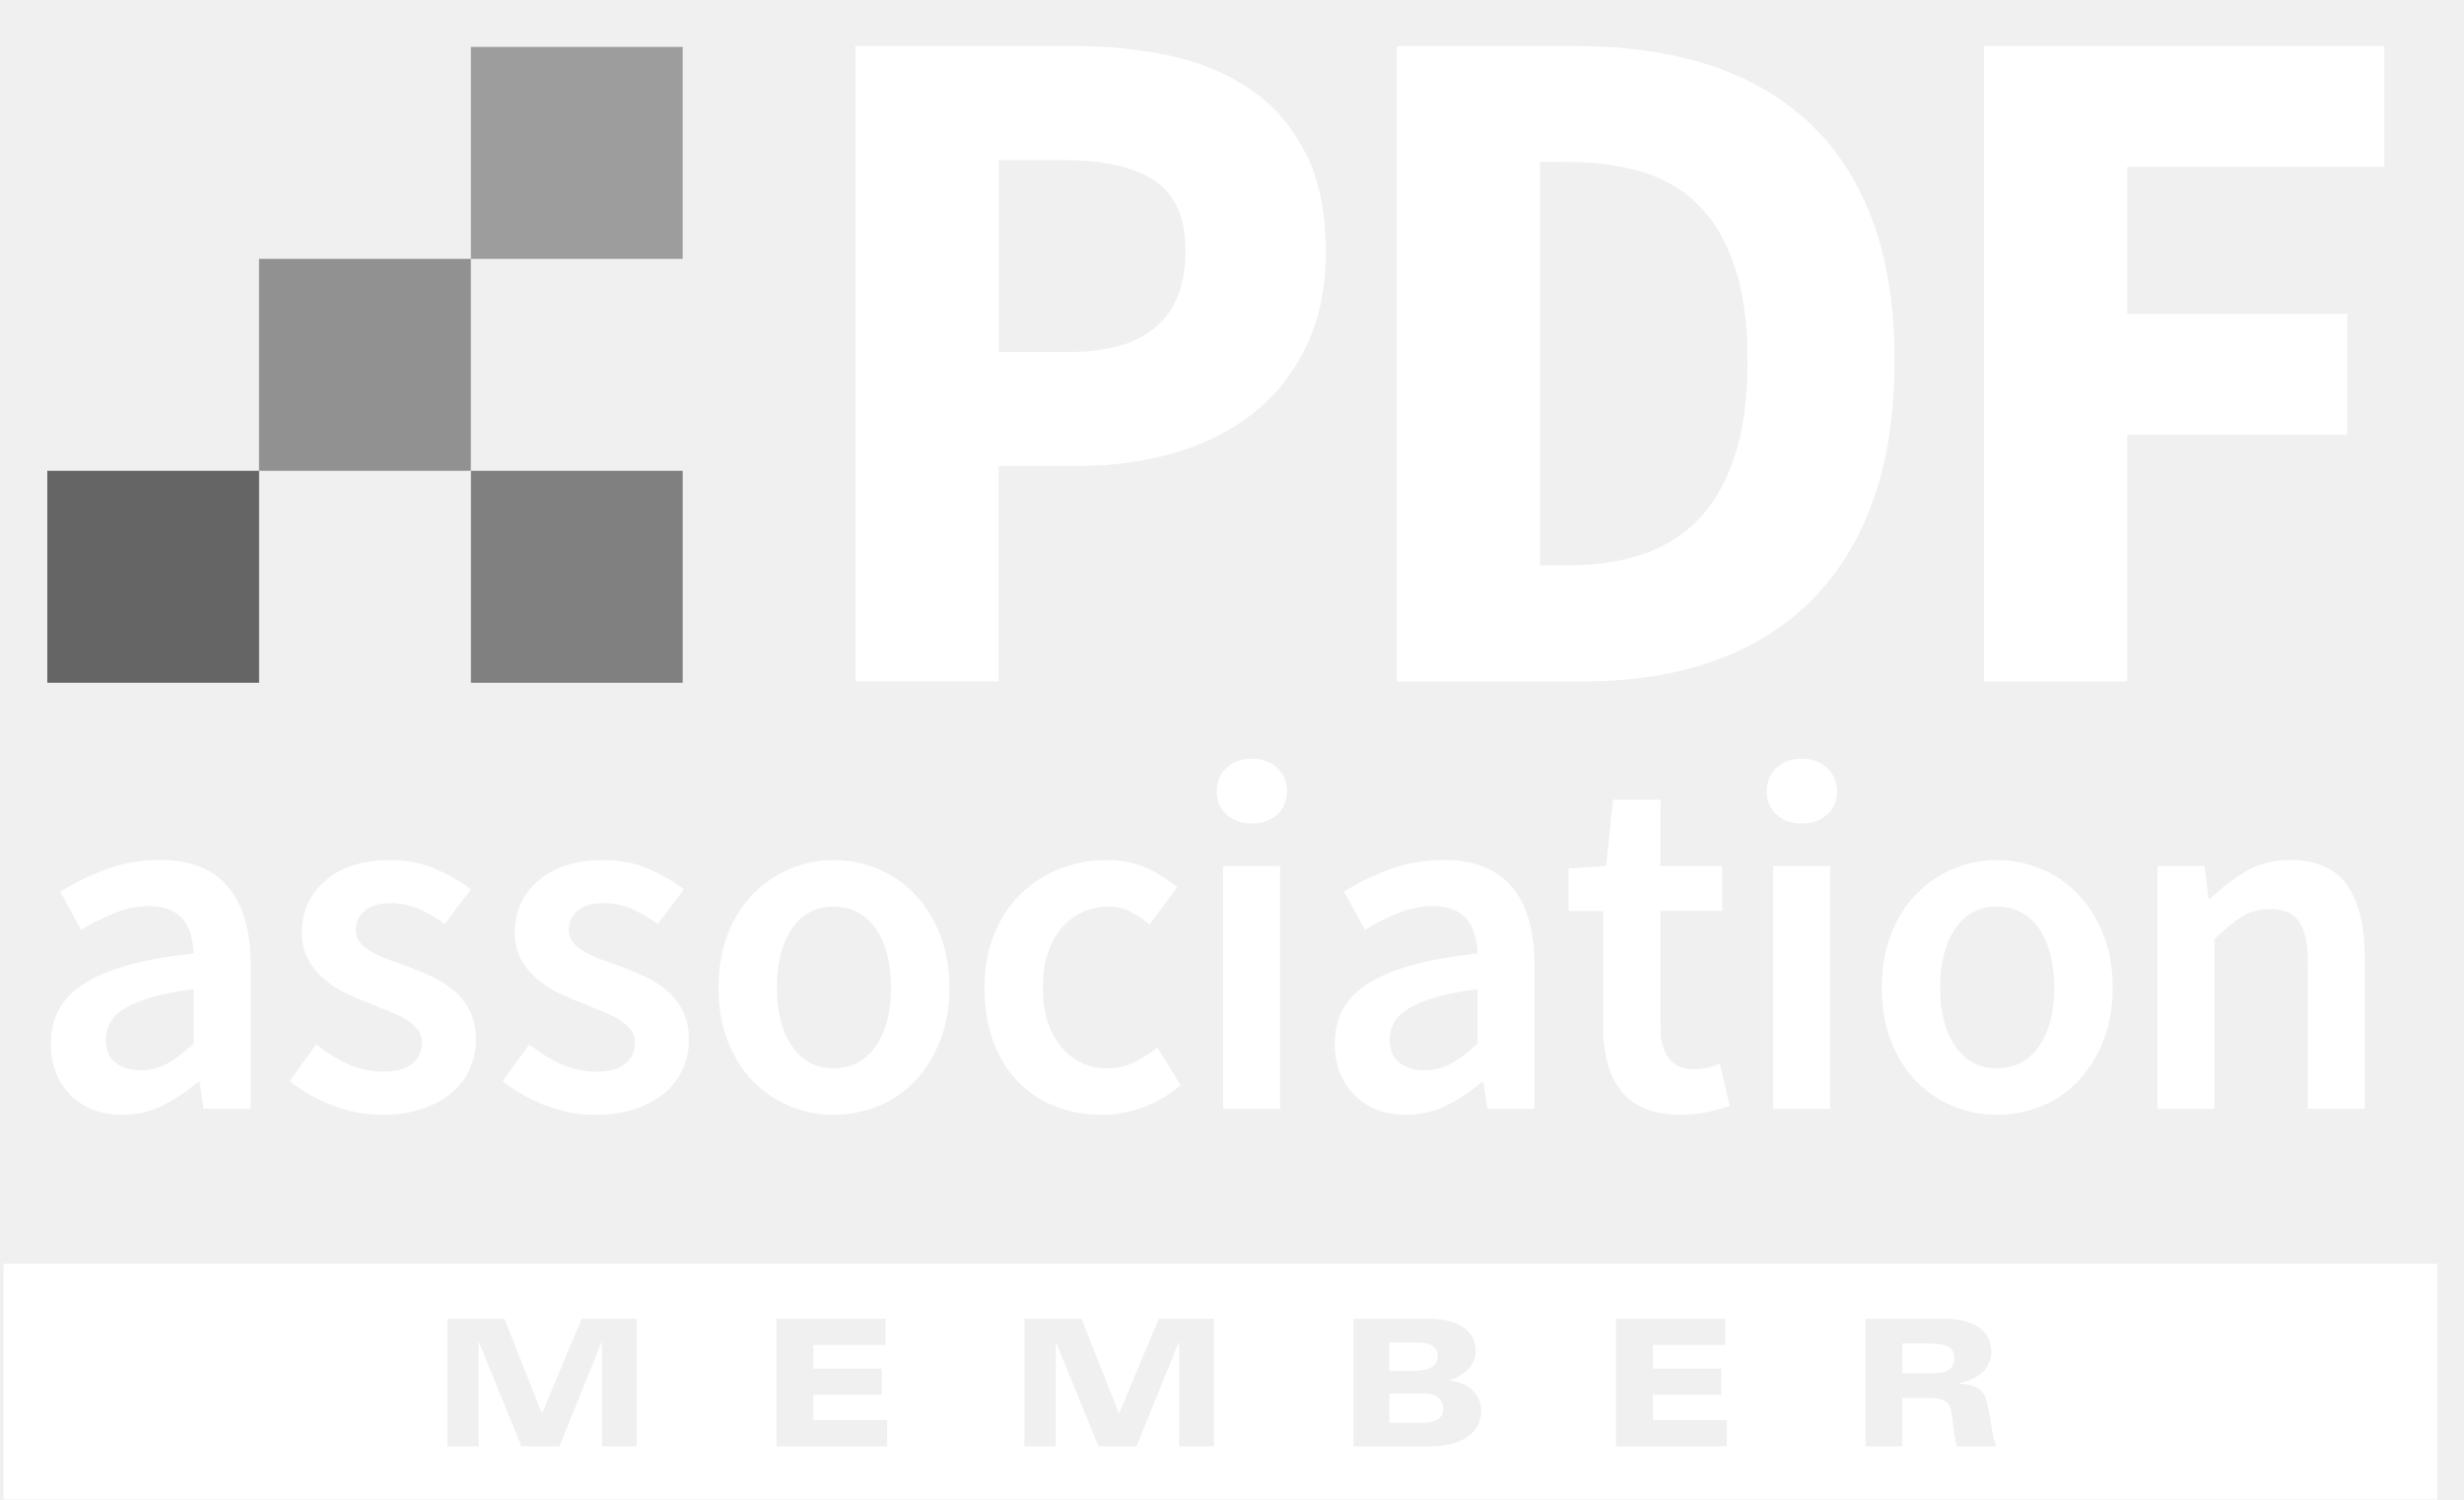
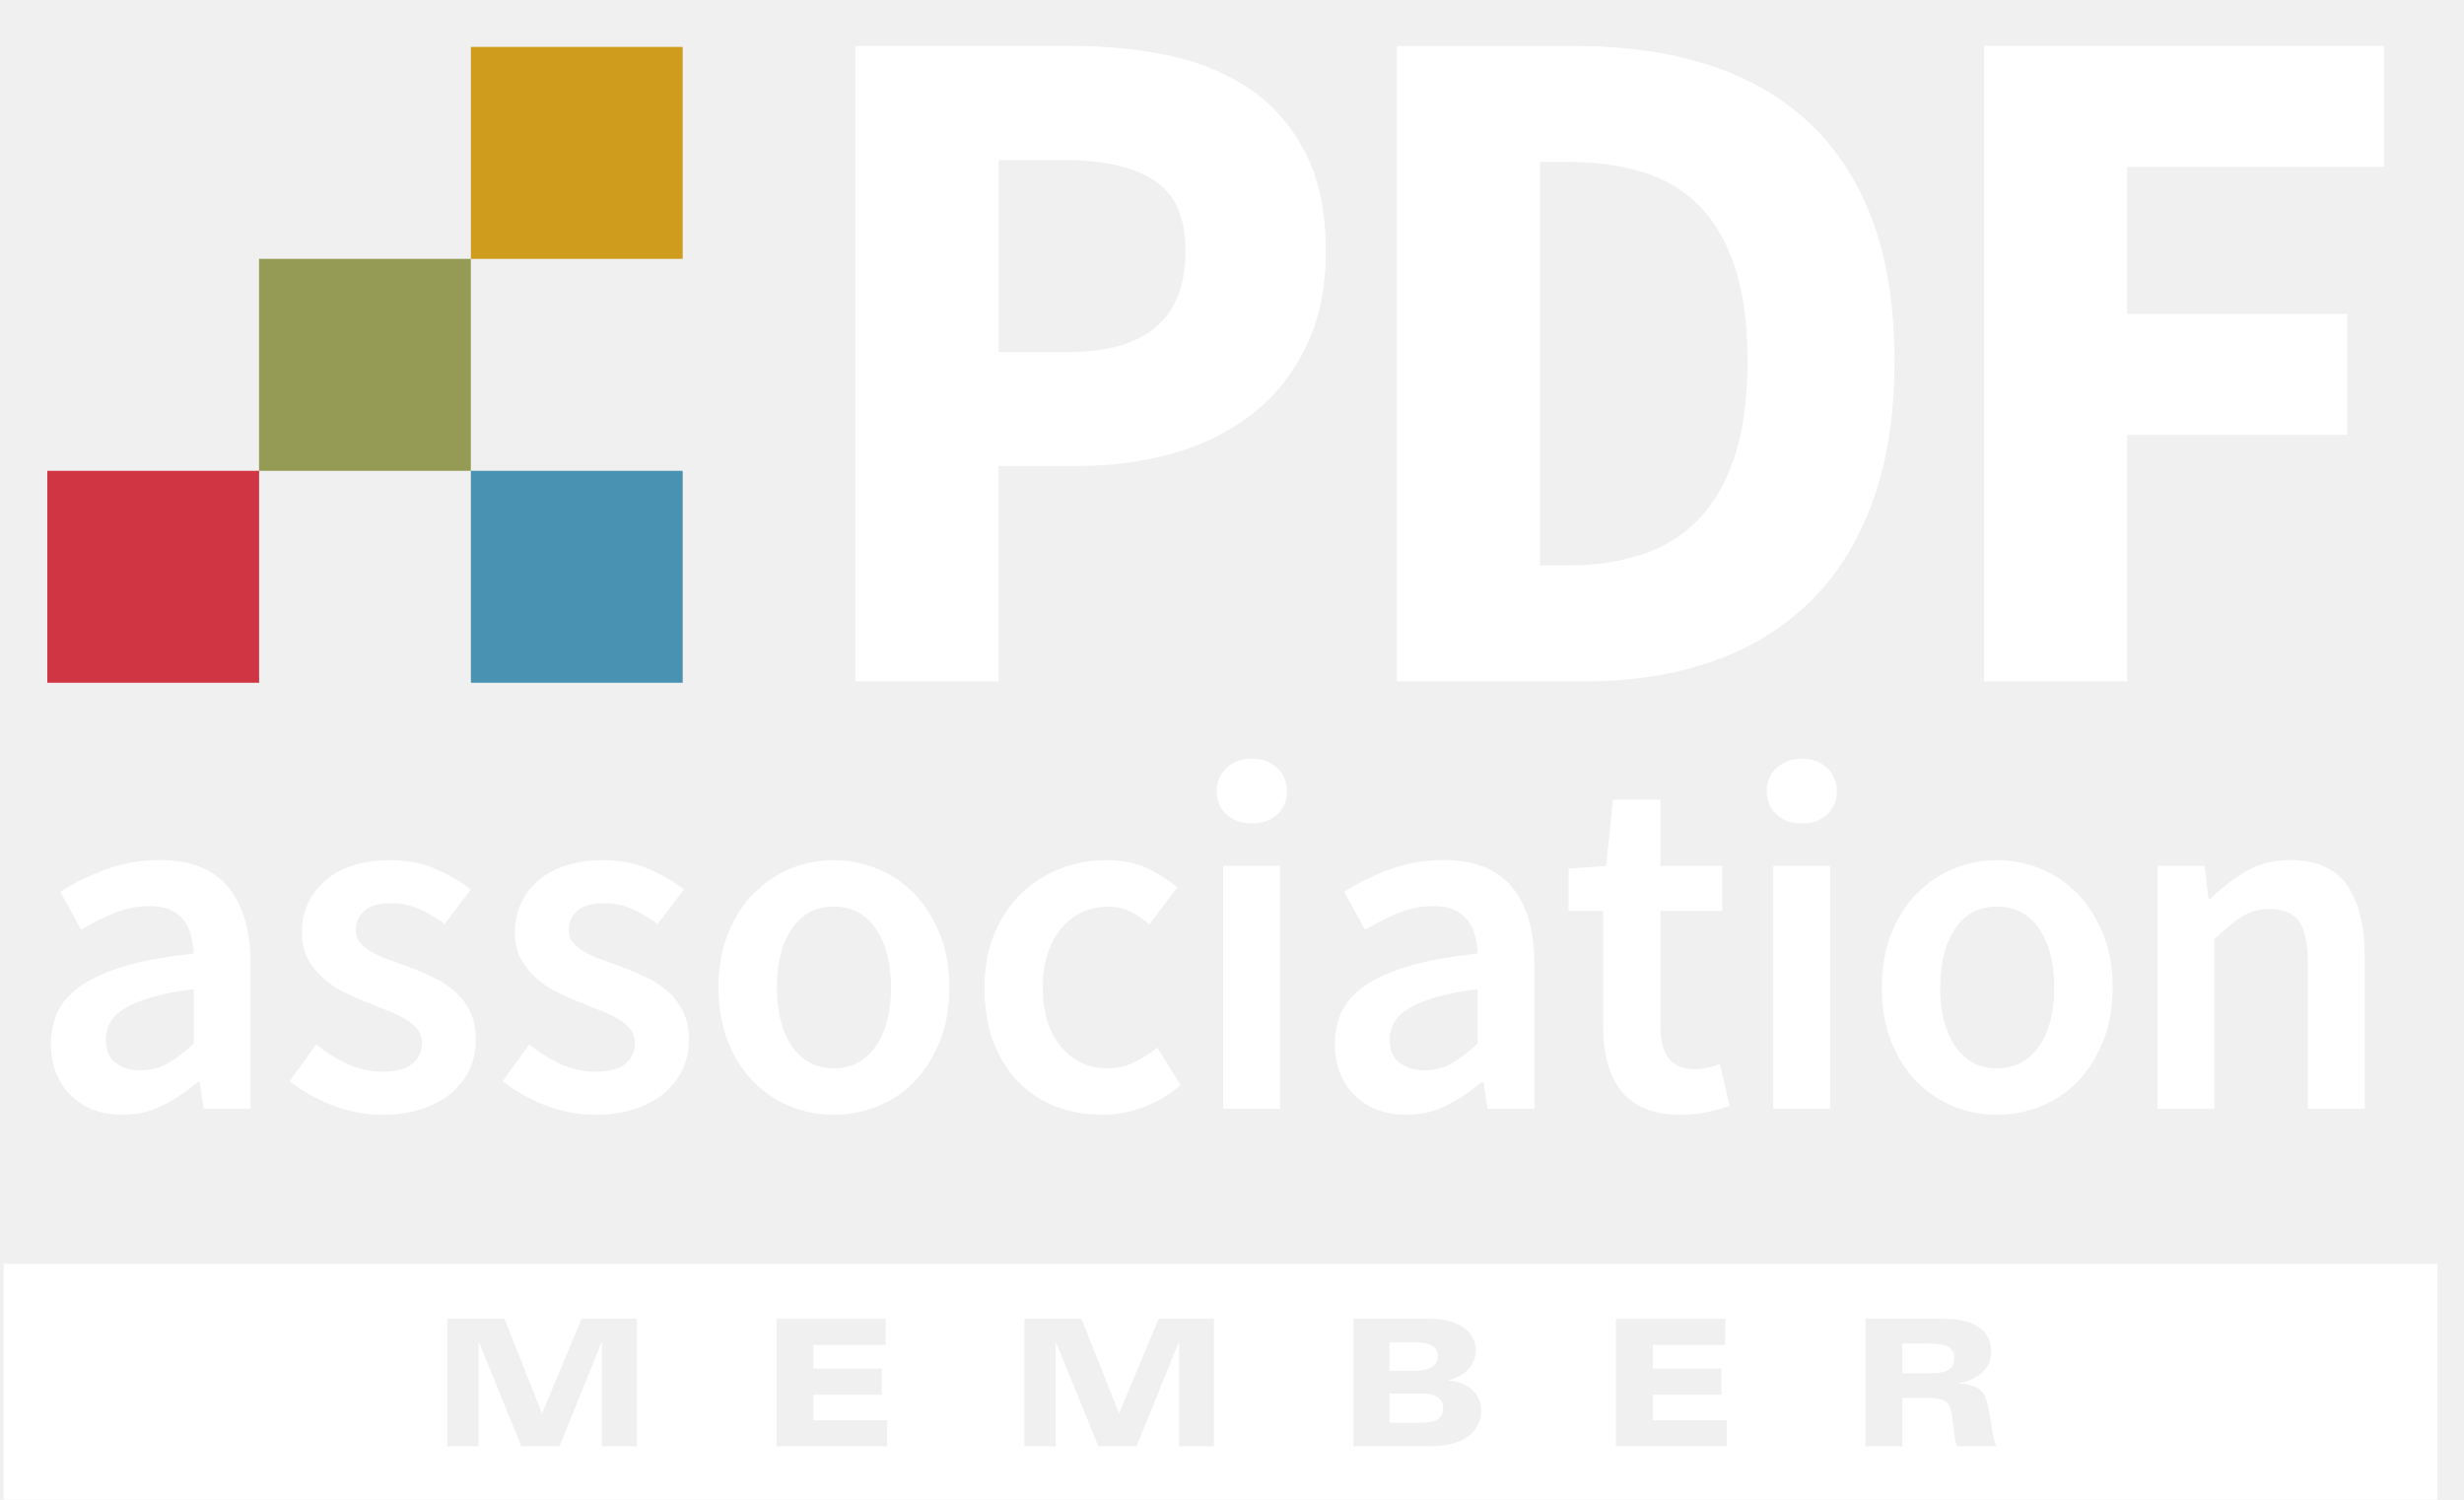
<svg xmlns="http://www.w3.org/2000/svg" width="46" height="28" viewBox="0 0 46 28" fill="none">
  <g id="Footer 2026">
    <g id="footer-lg">
      <g id="Property 1=Default">
        <g id="Footer Info">
          <g id="Footer Links">
            <g id="Left">
              <g id="Logo">
-                 <g id="PDF Association Member Logo" style="mix-blend-mode:luminosity" clip-path="url(#clip0_263_1359)">
+                 <g id="PDF Association Member Logo" clip-path="url(#clip0_263_1359)">
                  <path id="Vector" d="M45.502 28H0.068V23.595H45.502V28H45.502ZM8.35 27.003H8.936V25.063H8.943L9.733 27.003H10.444L11.23 25.063H11.237V27.003H11.889V24.621H10.859L10.118 26.389L9.417 24.621H8.351V27.003H8.35ZM14.494 27.003H16.564V26.515H15.185V26.04H16.462V25.552H15.185V25.11H16.535V24.622H14.495V27.004L14.494 27.003ZM19.123 27.003H19.71V25.063H19.716L20.506 27.003H21.218L22.004 25.063H22.011V27.003H22.662V24.621H21.632L20.891 26.389L20.19 24.621H19.124V27.003H19.123ZM25.267 27.003H26.669C27.423 27.003 27.653 26.66 27.653 26.337C27.653 26.033 27.416 25.805 27.048 25.773V25.767C27.354 25.691 27.551 25.48 27.551 25.209C27.551 24.905 27.298 24.621 26.666 24.621H25.267V27.003ZM25.939 25.063H26.426C26.693 25.063 26.841 25.13 26.841 25.327C26.841 25.512 26.666 25.594 26.37 25.594H25.939V25.062V25.063ZM25.939 26.017H26.59C26.761 26.017 26.942 26.093 26.942 26.291C26.942 26.502 26.774 26.562 26.557 26.562H25.939V26.017ZM30.167 27.003H32.237V26.515H30.858V26.04H32.135V25.552H30.858V25.11H32.208V24.622H30.168V27.004L30.167 27.003ZM34.824 27.003H35.515V26.099H35.976C36.252 26.099 36.358 26.155 36.401 26.264C36.467 26.429 36.457 26.772 36.533 27.003H37.267C37.169 26.756 37.155 26.255 37.04 26.036C36.962 25.888 36.774 25.842 36.573 25.828V25.822C36.928 25.759 37.175 25.548 37.175 25.245C37.175 24.829 36.85 24.621 36.277 24.621H34.826V27.003H34.824ZM35.515 25.083H35.97C36.302 25.083 36.483 25.126 36.483 25.357C36.483 25.538 36.38 25.637 36.065 25.637H35.515V25.082V25.083Z" fill="white" />
                  <g id="Group">
                    <path id="Vector_2" d="M15.969 12.722V0.859H20.041C20.696 0.859 21.308 0.923 21.878 1.05C22.448 1.177 22.944 1.39 23.369 1.687C23.793 1.984 24.129 2.378 24.378 2.869C24.626 3.36 24.751 3.964 24.751 4.679C24.751 5.395 24.626 5.971 24.378 6.481C24.129 6.991 23.793 7.408 23.369 7.736C22.945 8.063 22.453 8.306 21.896 8.464C21.338 8.621 20.744 8.7 20.115 8.7H18.642V12.721H15.969V12.722ZM18.642 6.572H19.951C21.405 6.572 22.132 5.942 22.132 4.68C22.132 4.061 21.938 3.625 21.55 3.37C21.163 3.116 20.605 2.989 19.878 2.989H18.643V6.573L18.642 6.572Z" fill="white" />
                    <path id="Vector_3" d="M26.078 12.722V0.86H29.424C30.332 0.86 31.151 0.975 31.878 1.205C32.605 1.436 33.23 1.791 33.75 2.269C34.271 2.749 34.671 3.358 34.95 4.098C35.229 4.838 35.368 5.717 35.368 6.735C35.368 7.754 35.229 8.639 34.95 9.392C34.671 10.144 34.278 10.765 33.768 11.257C33.259 11.749 32.65 12.115 31.942 12.358C31.233 12.601 30.442 12.722 29.57 12.722H26.079H26.078ZM28.751 10.556H29.26C29.77 10.556 30.23 10.49 30.642 10.356C31.054 10.222 31.406 10.008 31.697 9.71C31.988 9.413 32.215 9.022 32.379 8.537C32.542 8.052 32.624 7.452 32.624 6.735C32.624 6.019 32.543 5.441 32.379 4.961C32.216 4.482 31.988 4.1 31.697 3.815C31.406 3.53 31.055 3.327 30.642 3.205C30.23 3.084 29.77 3.023 29.26 3.023H28.751V10.555V10.556Z" fill="white" />
                    <path id="Vector_4" d="M37.039 12.722V0.859H44.511V3.115H39.712V5.863H43.821V8.118H39.712V12.722H37.039Z" fill="white" />
                    <path id="Vector_5" d="M2.289 20.812C1.888 20.812 1.566 20.691 1.32 20.448C1.075 20.205 0.951 19.883 0.951 19.482C0.951 19.242 1.002 19.029 1.104 18.841C1.206 18.653 1.366 18.491 1.584 18.356C1.802 18.22 2.079 18.106 2.414 18.014C2.749 17.922 3.15 17.851 3.617 17.801C3.611 17.685 3.595 17.573 3.566 17.464C3.539 17.357 3.492 17.261 3.428 17.179C3.363 17.095 3.279 17.031 3.174 16.985C3.069 16.939 2.94 16.916 2.787 16.916C2.566 16.916 2.348 16.959 2.136 17.045C1.924 17.131 1.716 17.236 1.514 17.359L1.127 16.648C1.379 16.488 1.662 16.349 1.976 16.232C2.29 16.116 2.627 16.057 2.99 16.057C3.557 16.057 3.979 16.225 4.259 16.56C4.538 16.896 4.679 17.38 4.679 18.014V20.701H3.802L3.728 20.203H3.691C3.488 20.375 3.271 20.52 3.041 20.636C2.81 20.753 2.56 20.812 2.289 20.812ZM2.63 19.982C2.815 19.982 2.982 19.939 3.133 19.852C3.284 19.766 3.445 19.644 3.617 19.483V18.468C3.31 18.505 3.051 18.554 2.843 18.616C2.633 18.677 2.464 18.747 2.335 18.823C2.206 18.9 2.114 18.988 2.058 19.087C2.003 19.185 1.975 19.29 1.975 19.401C1.975 19.604 2.036 19.752 2.16 19.844C2.283 19.936 2.439 19.983 2.63 19.983" fill="white" />
                    <path id="Vector_6" d="M7.123 20.812C6.809 20.812 6.5 20.752 6.196 20.632C5.891 20.512 5.628 20.362 5.406 20.184L5.904 19.5C6.107 19.661 6.308 19.785 6.509 19.874C6.709 19.963 6.925 20.008 7.159 20.008C7.405 20.008 7.587 19.958 7.704 19.856C7.82 19.755 7.879 19.624 7.879 19.464C7.879 19.372 7.852 19.291 7.796 19.219C7.741 19.149 7.667 19.086 7.575 19.03C7.483 18.976 7.377 18.924 7.261 18.879C7.144 18.832 7.026 18.785 6.91 18.735C6.762 18.68 6.611 18.616 6.457 18.542C6.304 18.468 6.167 18.378 6.047 18.274C5.927 18.17 5.828 18.048 5.752 17.91C5.675 17.771 5.636 17.607 5.636 17.416C5.636 17.016 5.784 16.69 6.079 16.437C6.374 16.185 6.777 16.059 7.287 16.059C7.601 16.059 7.884 16.114 8.136 16.225C8.388 16.336 8.606 16.462 8.791 16.604L8.302 17.25C8.142 17.133 7.981 17.039 7.817 16.968C7.654 16.898 7.484 16.862 7.305 16.862C7.078 16.862 6.91 16.909 6.803 17.005C6.694 17.101 6.641 17.219 6.641 17.361C6.641 17.453 6.667 17.532 6.72 17.596C6.772 17.661 6.841 17.718 6.928 17.767C7.014 17.817 7.114 17.863 7.227 17.906C7.341 17.948 7.46 17.992 7.583 18.035C7.737 18.09 7.89 18.154 8.044 18.224C8.198 18.295 8.338 18.382 8.464 18.487C8.59 18.591 8.692 18.719 8.769 18.87C8.845 19.021 8.884 19.201 8.884 19.41C8.884 19.608 8.845 19.791 8.769 19.96C8.692 20.129 8.58 20.277 8.432 20.403C8.284 20.529 8.1 20.629 7.878 20.703C7.656 20.777 7.405 20.814 7.121 20.814" fill="white" />
                    <path id="Vector_7" d="M11.1 20.812C10.786 20.812 10.476 20.752 10.172 20.632C9.868 20.512 9.605 20.362 9.383 20.184L9.881 19.5C10.084 19.661 10.285 19.785 10.485 19.874C10.685 19.963 10.901 20.008 11.136 20.008C11.381 20.008 11.563 19.958 11.68 19.856C11.797 19.755 11.855 19.624 11.855 19.464C11.855 19.372 11.828 19.291 11.772 19.219C11.717 19.149 11.643 19.086 11.551 19.03C11.459 18.976 11.354 18.924 11.237 18.879C11.12 18.832 11.003 18.785 10.886 18.735C10.738 18.68 10.588 18.616 10.434 18.542C10.28 18.468 10.144 18.378 10.023 18.274C9.904 18.17 9.805 18.048 9.728 17.91C9.651 17.771 9.612 17.607 9.612 17.416C9.612 17.016 9.76 16.69 10.055 16.437C10.35 16.185 10.753 16.059 11.264 16.059C11.578 16.059 11.86 16.114 12.113 16.225C12.365 16.336 12.583 16.462 12.768 16.604L12.278 17.25C12.118 17.133 11.957 17.039 11.794 16.968C11.631 16.898 11.46 16.862 11.282 16.862C11.054 16.862 10.886 16.909 10.779 17.005C10.671 17.101 10.618 17.219 10.618 17.361C10.618 17.453 10.643 17.532 10.697 17.596C10.749 17.661 10.818 17.718 10.904 17.767C10.991 17.817 11.09 17.863 11.204 17.906C11.318 17.948 11.436 17.992 11.56 18.035C11.713 18.09 11.867 18.154 12.021 18.224C12.174 18.295 12.315 18.382 12.441 18.487C12.567 18.591 12.668 18.719 12.745 18.87C12.822 19.021 12.861 19.201 12.861 19.41C12.861 19.608 12.822 19.791 12.745 19.96C12.668 20.129 12.556 20.277 12.409 20.403C12.261 20.529 12.076 20.629 11.855 20.703C11.633 20.777 11.381 20.814 11.098 20.814" fill="white" />
                    <path id="Vector_8" d="M15.564 20.812C15.282 20.812 15.011 20.76 14.752 20.655C14.495 20.551 14.265 20.397 14.065 20.194C13.865 19.991 13.706 19.741 13.59 19.446C13.473 19.151 13.414 18.815 13.414 18.44C13.414 18.065 13.473 17.729 13.59 17.434C13.706 17.139 13.865 16.889 14.065 16.686C14.265 16.483 14.494 16.327 14.752 16.22C15.011 16.113 15.282 16.059 15.564 16.059C15.847 16.059 16.119 16.113 16.381 16.22C16.643 16.327 16.871 16.483 17.069 16.686C17.266 16.889 17.424 17.139 17.544 17.434C17.664 17.729 17.724 18.065 17.724 18.44C17.724 18.815 17.664 19.151 17.544 19.446C17.424 19.741 17.266 19.991 17.069 20.194C16.871 20.397 16.643 20.551 16.381 20.655C16.119 20.76 15.847 20.812 15.564 20.812ZM15.564 19.945C15.896 19.945 16.158 19.808 16.349 19.534C16.539 19.26 16.635 18.895 16.635 18.439C16.635 17.984 16.539 17.61 16.349 17.336C16.158 17.062 15.896 16.925 15.564 16.925C15.232 16.925 14.973 17.062 14.785 17.336C14.597 17.611 14.503 17.978 14.503 18.439C14.503 18.901 14.597 19.259 14.785 19.534C14.973 19.808 15.232 19.945 15.564 19.945Z" fill="white" />
                    <path id="Vector_9" d="M20.565 20.812C20.258 20.812 19.97 20.76 19.702 20.655C19.434 20.551 19.202 20.397 19.006 20.194C18.809 19.991 18.655 19.741 18.545 19.446C18.434 19.151 18.379 18.815 18.379 18.44C18.379 18.065 18.441 17.729 18.564 17.434C18.687 17.139 18.853 16.889 19.062 16.686C19.27 16.483 19.512 16.327 19.786 16.22C20.059 16.113 20.348 16.059 20.648 16.059C20.949 16.059 21.198 16.108 21.409 16.207C21.622 16.305 21.81 16.425 21.976 16.567L21.459 17.259C21.336 17.155 21.215 17.073 21.095 17.015C20.976 16.956 20.845 16.927 20.703 16.927C20.335 16.927 20.036 17.064 19.808 17.338C19.581 17.613 19.467 17.98 19.467 18.441C19.467 18.902 19.579 19.261 19.803 19.535C20.028 19.81 20.319 19.946 20.675 19.946C20.853 19.946 21.021 19.909 21.178 19.831C21.334 19.754 21.477 19.663 21.607 19.558L22.04 20.26C21.825 20.444 21.589 20.582 21.334 20.675C21.079 20.767 20.822 20.814 20.564 20.814" fill="white" />
                    <path id="Vector_10" d="M23.37 15.374C23.18 15.374 23.023 15.319 22.9 15.208C22.777 15.097 22.715 14.953 22.715 14.774C22.715 14.596 22.777 14.45 22.9 14.336C23.023 14.222 23.18 14.165 23.37 14.165C23.561 14.165 23.718 14.222 23.841 14.336C23.964 14.45 24.026 14.596 24.026 14.774C24.026 14.953 23.964 15.097 23.841 15.208C23.718 15.319 23.561 15.374 23.37 15.374ZM22.835 16.168H23.897V20.701H22.835V16.168Z" fill="white" />
                    <path id="Vector_11" d="M26.258 20.812C25.857 20.812 25.535 20.691 25.289 20.448C25.044 20.205 24.92 19.883 24.92 19.482C24.92 19.242 24.971 19.029 25.072 18.841C25.174 18.653 25.334 18.491 25.552 18.356C25.77 18.22 26.047 18.106 26.382 18.014C26.717 17.922 27.119 17.851 27.585 17.801C27.58 17.685 27.563 17.573 27.535 17.464C27.508 17.357 27.461 17.261 27.397 17.179C27.332 17.095 27.248 17.031 27.143 16.985C27.039 16.939 26.909 16.916 26.756 16.916C26.535 16.916 26.317 16.959 26.105 17.045C25.892 17.131 25.685 17.236 25.482 17.359L25.094 16.648C25.346 16.488 25.629 16.349 25.943 16.232C26.257 16.116 26.594 16.057 26.957 16.057C27.524 16.057 27.946 16.225 28.226 16.56C28.505 16.896 28.646 17.38 28.646 18.014V20.701H27.769L27.695 20.203H27.658C27.456 20.375 27.238 20.52 27.008 20.637C26.777 20.753 26.526 20.812 26.256 20.812M26.599 19.982C26.784 19.982 26.951 19.939 27.102 19.852C27.253 19.766 27.414 19.644 27.586 19.483V18.468C27.279 18.505 27.02 18.554 26.811 18.616C26.602 18.677 26.433 18.747 26.304 18.824C26.175 18.901 26.083 18.988 26.027 19.087C25.972 19.185 25.944 19.29 25.944 19.401C25.944 19.604 26.005 19.752 26.129 19.844C26.252 19.936 26.408 19.983 26.599 19.983" fill="white" />
                    <path id="Vector_12" d="M31.369 20.812C31.104 20.812 30.881 20.772 30.7 20.693C30.519 20.613 30.371 20.5 30.257 20.356C30.144 20.211 30.06 20.039 30.008 19.838C29.956 19.638 29.929 19.415 29.929 19.169V17.009H29.283V16.215L29.984 16.168L30.113 14.931H30.999V16.168H32.152V17.008H30.999V19.168C30.999 19.698 31.212 19.963 31.636 19.963C31.715 19.963 31.797 19.953 31.88 19.935C31.963 19.916 32.039 19.892 32.106 19.861L32.291 20.646C32.168 20.689 32.028 20.728 31.871 20.762C31.714 20.796 31.546 20.813 31.368 20.813" fill="white" />
                    <path id="Vector_13" d="M33.638 15.374C33.447 15.374 33.291 15.319 33.168 15.208C33.044 15.097 32.983 14.953 32.983 14.774C32.983 14.596 33.044 14.45 33.168 14.336C33.291 14.222 33.447 14.165 33.638 14.165C33.829 14.165 33.985 14.222 34.108 14.336C34.232 14.45 34.293 14.596 34.293 14.774C34.293 14.953 34.232 15.097 34.108 15.208C33.985 15.319 33.829 15.374 33.638 15.374ZM33.103 16.168H34.164V20.701H33.103V16.168Z" fill="white" />
                    <path id="Vector_14" d="M37.281 20.812C36.999 20.812 36.727 20.76 36.469 20.655C36.212 20.551 35.982 20.397 35.782 20.194C35.582 19.991 35.423 19.741 35.307 19.446C35.19 19.151 35.131 18.815 35.131 18.44C35.131 18.065 35.19 17.729 35.307 17.434C35.423 17.139 35.582 16.889 35.782 16.686C35.982 16.483 36.211 16.327 36.469 16.22C36.727 16.113 36.999 16.059 37.281 16.059C37.564 16.059 37.836 16.113 38.098 16.22C38.36 16.327 38.588 16.483 38.786 16.686C38.983 16.889 39.14 17.139 39.261 17.434C39.38 17.729 39.441 18.065 39.441 18.44C39.441 18.815 39.381 19.151 39.261 19.446C39.141 19.741 38.983 19.991 38.786 20.194C38.588 20.397 38.36 20.551 38.098 20.655C37.836 20.76 37.564 20.812 37.281 20.812ZM37.281 19.945C37.613 19.945 37.875 19.808 38.066 19.534C38.256 19.26 38.351 18.895 38.351 18.439C38.351 17.984 38.255 17.61 38.066 17.336C37.875 17.062 37.613 16.925 37.281 16.925C36.949 16.925 36.69 17.062 36.502 17.336C36.314 17.611 36.22 17.978 36.22 18.439C36.22 18.901 36.314 19.259 36.502 19.534C36.69 19.808 36.949 19.945 37.281 19.945Z" fill="white" />
                    <path id="Vector_15" d="M40.279 20.701V16.168H41.156L41.23 16.777H41.267C41.47 16.581 41.69 16.411 41.927 16.269C42.164 16.128 42.439 16.057 42.753 16.057C43.239 16.057 43.592 16.212 43.814 16.523C44.035 16.834 44.146 17.278 44.146 17.857V20.701H43.085V17.996C43.085 17.62 43.03 17.356 42.919 17.201C42.808 17.048 42.627 16.971 42.375 16.971C42.177 16.971 42.004 17.018 41.853 17.114C41.702 17.21 41.531 17.349 41.341 17.535V20.701H40.279Z" fill="white" />
                    <path id="Vector_16" d="M12.745 0.876H8.791V4.833H12.745V0.876Z" fill="#CF9C1D" />
                    <path id="Vector_17" d="M8.79 4.833H4.836V8.79H8.79V4.833Z" fill="#959B54" />
                    <path id="Vector_18" d="M4.837 8.79H0.883V12.747H4.837V8.79Z" fill="#D03544" />
                    <path id="Vector_19" d="M12.745 8.79H8.791V12.747H12.745V8.79Z" fill="#4992B2" />
                  </g>
                </g>
              </g>
            </g>
          </g>
        </g>
      </g>
    </g>
  </g>
  <defs>
    <clipPath id="clip0_263_1359">
      <rect width="46" height="28" fill="white" />
    </clipPath>
  </defs>
</svg>
